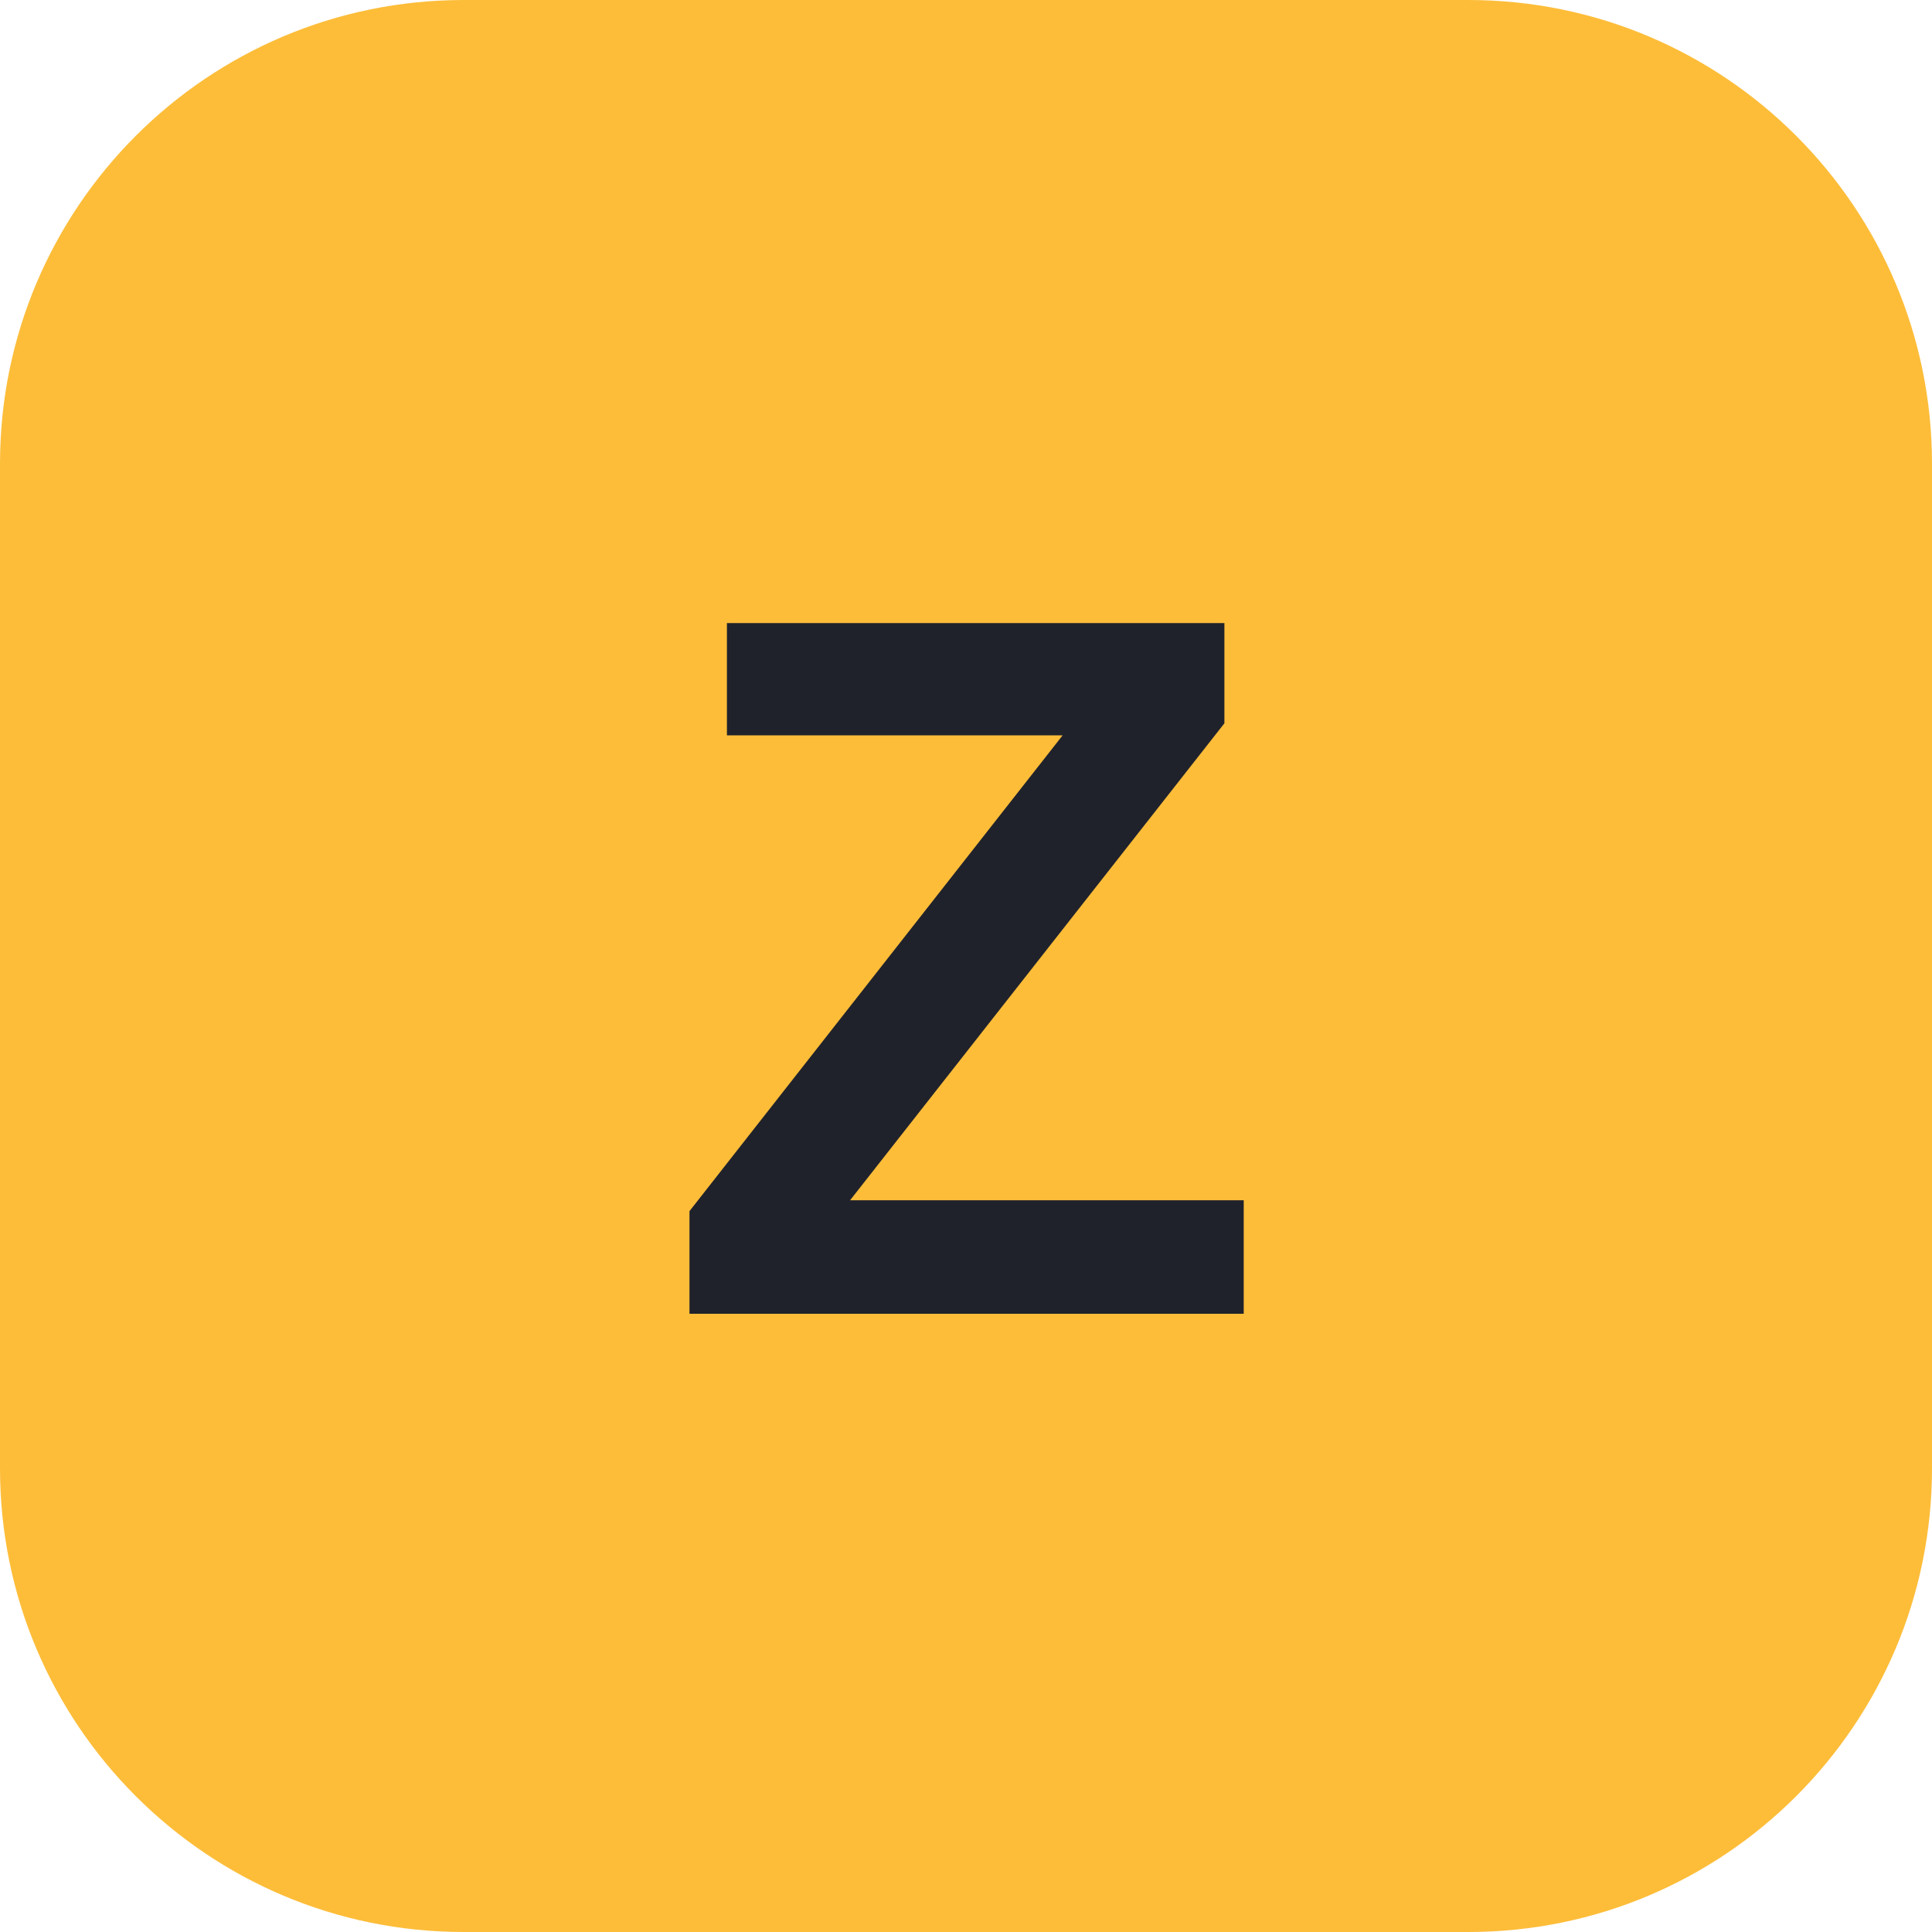
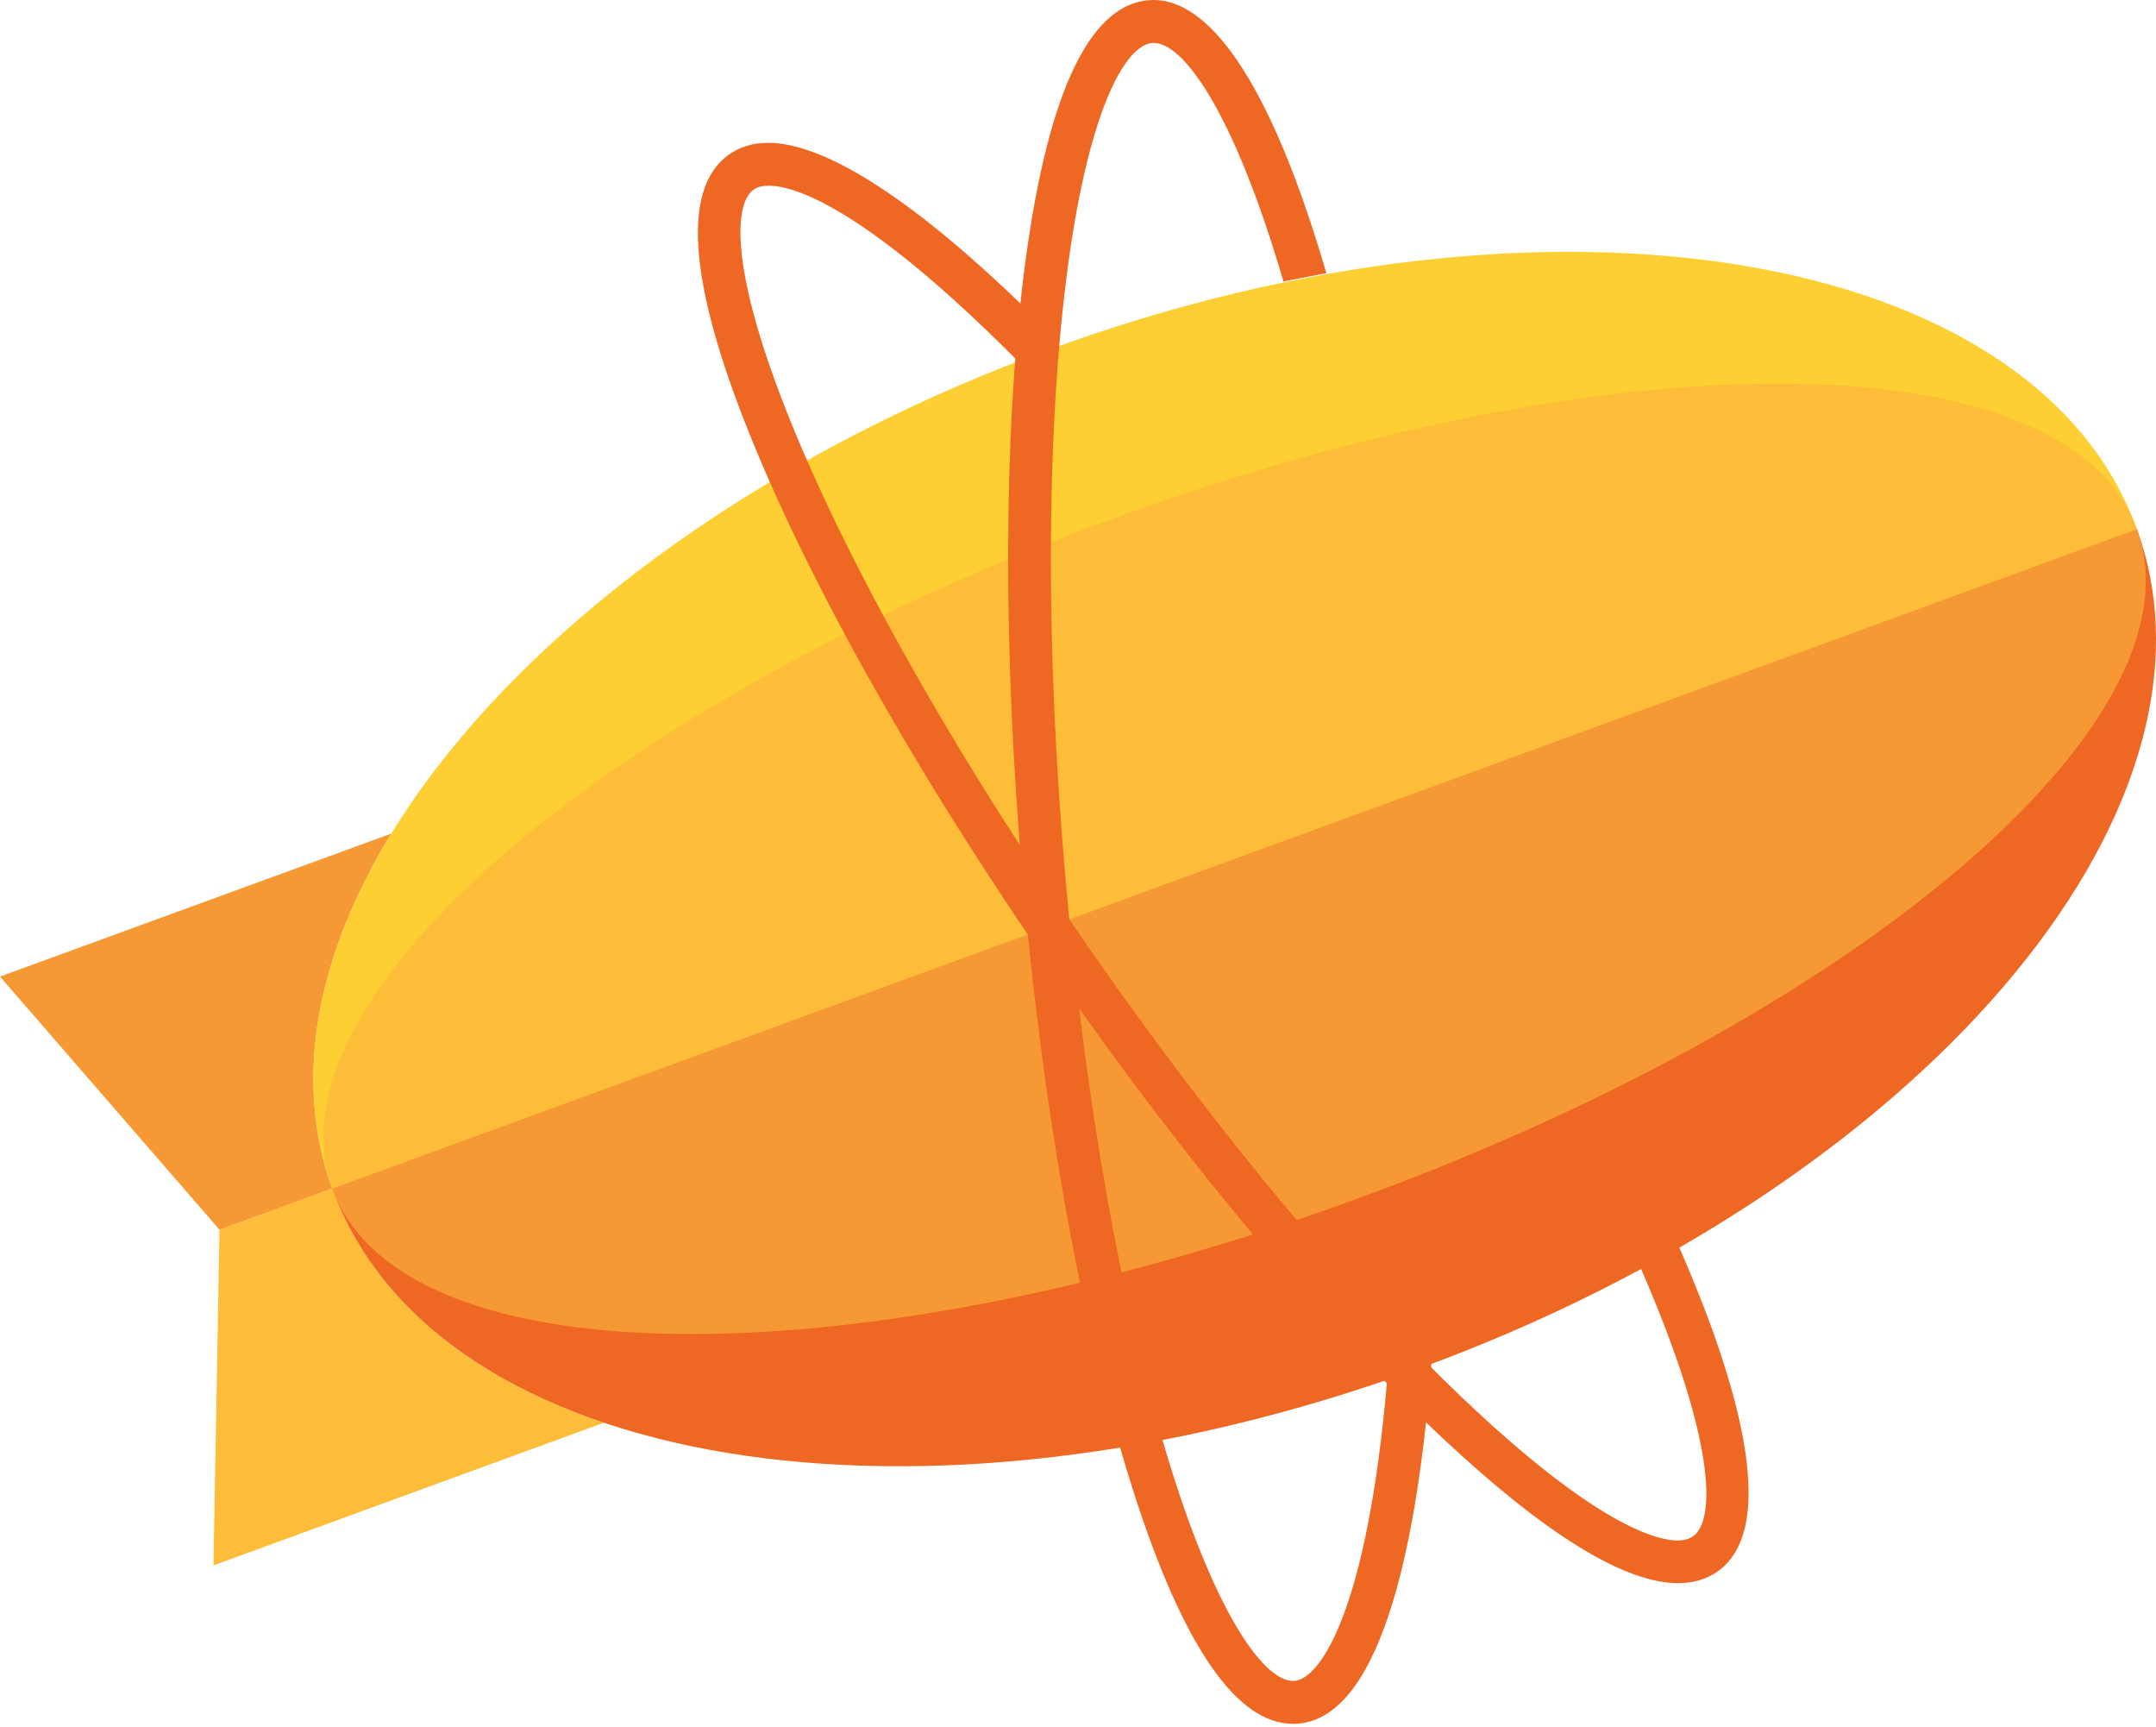
- <svg xmlns="http://www.w3.org/2000/svg" width="25" height="25" viewBox="0 0 25 25" fill="none">
-   <rect width="25" height="25" rx="6" fill="#FDBD39" />
-   <text x="12.5" y="17" text-anchor="middle" font-family="Arial, sans-serif" font-size="13" font-weight="700" fill="#20222B">Z</text>
+ <svg xmlns="http://www.w3.org/2000/svg" width="256px" height="205px" viewBox="0 0 256 205" version="1.1" preserveAspectRatio="xMidYMid">
+   <g>
+     <path d="M39.458,141.089 L26.066,145.981 L25.347,185.822 L71.706,168.886 C55.806,163.545 44.194,154.148 39.458,141.089" fill="#FDBD39" />
+     <path d="M46.467,98.95 L0,115.925 L26.066,145.981 L39.458,141.089 C34.736,128.068 37.648,113.349 46.467,98.95" fill="#F69833" />
+     <path d="M124.662,41.462 C65.491,63.078 27.344,107.682 39.458,141.089 L253.735,62.811 C241.621,29.404 183.833,19.846 124.662,41.462" fill="#FECF33" />
+     <path d="M168.532,162.438 C227.703,140.822 265.922,96.415 253.735,62.811 L39.458,141.089 C51.644,174.693 109.361,184.053 168.532,162.438" fill="#EE6723" />
+     <path d="M253.735,62.811 L39.458,141.089 C43.654,152.659 59.654,158.36 82.105,158.36 C103.992,158.36 132.01,152.946 161.22,142.275 C220.391,120.659 262.022,85.661 253.735,62.811" fill="#F69833" />
+     <path d="M211.089,45.54 C189.201,45.54 161.183,50.954 131.973,61.624 C72.802,83.24 31.172,118.238 39.458,141.089 L253.735,62.811 C249.54,51.24 233.539,45.54 211.089,45.54" fill="#FDBD39" />
+     <path d="M199.255,187.932 L199.253,187.932 C192.949,187.932 183.648,182.237 171.609,171.006 C157.365,157.719 141.05,138.258 125.667,116.207 C110.284,94.158 97.644,72.113 90.075,54.135 C81.828,34.542 80.652,22.496 86.58,18.329 C87.88,17.416 89.447,16.954 91.236,16.954 C96.058,16.954 105.453,20.544 122.826,37.647 L123.206,38.021 L123.154,38.552 C123.036,39.781 122.926,41.02 122.828,42.237 L122.635,44.653 L120.93,42.936 C102.212,24.078 93.972,22.042 91.298,22.042 C90.535,22.042 89.928,22.197 89.493,22.503 C86.921,24.31 86.756,33.158 94.751,52.151 C102.185,69.809 114.641,91.52 129.825,113.284 C145.01,135.05 161.076,154.224 175.064,167.274 C190.149,181.345 196.947,182.865 199.169,182.865 C199.936,182.865 200.56,182.7 201.022,182.374 C203.735,180.469 203.738,170.99 194.822,150.547 L194.413,149.609 L195.309,149.118 C196.205,148.628 197.072,148.145 197.884,147.683 L198.958,147.073 L199.452,148.206 C205.774,162.691 211.684,181.101 203.935,186.549 C202.629,187.466 201.054,187.932 199.255,187.932 L199.255,187.932 Z M199.253,185.697 L199.255,185.697 L199.254,186.814 L199.253,185.697 Z" fill="#EE6723" />
+     <path d="M169.968,161.827 L169.878,162.94 C168.382,181.45 164.443,203.704 154.173,204.604 C153.967,204.623 153.753,204.632 153.538,204.632 C146.562,204.632 139.961,194.636 133.921,174.922 C128.205,156.271 123.77,131.229 121.433,104.409 C119.095,77.594 119.13,52.16 121.531,32.791 C124.149,11.685 129.132,0.662 136.342,0.03 C136.555,0.01 136.776,0 136.994,0 C142.055,0 149.683,5.731 157.491,32.424 L152.393,33.408 C149.786,24.488 146.944,17.233 144.124,12.248 C141.514,7.637 138.977,5.097 136.98,5.097 C136.914,5.097 136.848,5.1 136.783,5.105 C133.658,5.38 129.107,12.96 126.569,33.42 C124.211,52.442 124.182,77.495 126.489,103.965 C128.798,130.439 133.16,155.107 138.773,173.424 C141.286,181.628 144.044,188.389 146.746,192.977 C149.238,197.207 151.65,199.537 153.537,199.537 C153.602,199.537 153.666,199.534 153.731,199.529 C156.721,199.267 162.356,191.379 164.727,163.625 L169.968,161.827" fill="#EE6723" />
+   </g>
</svg>
